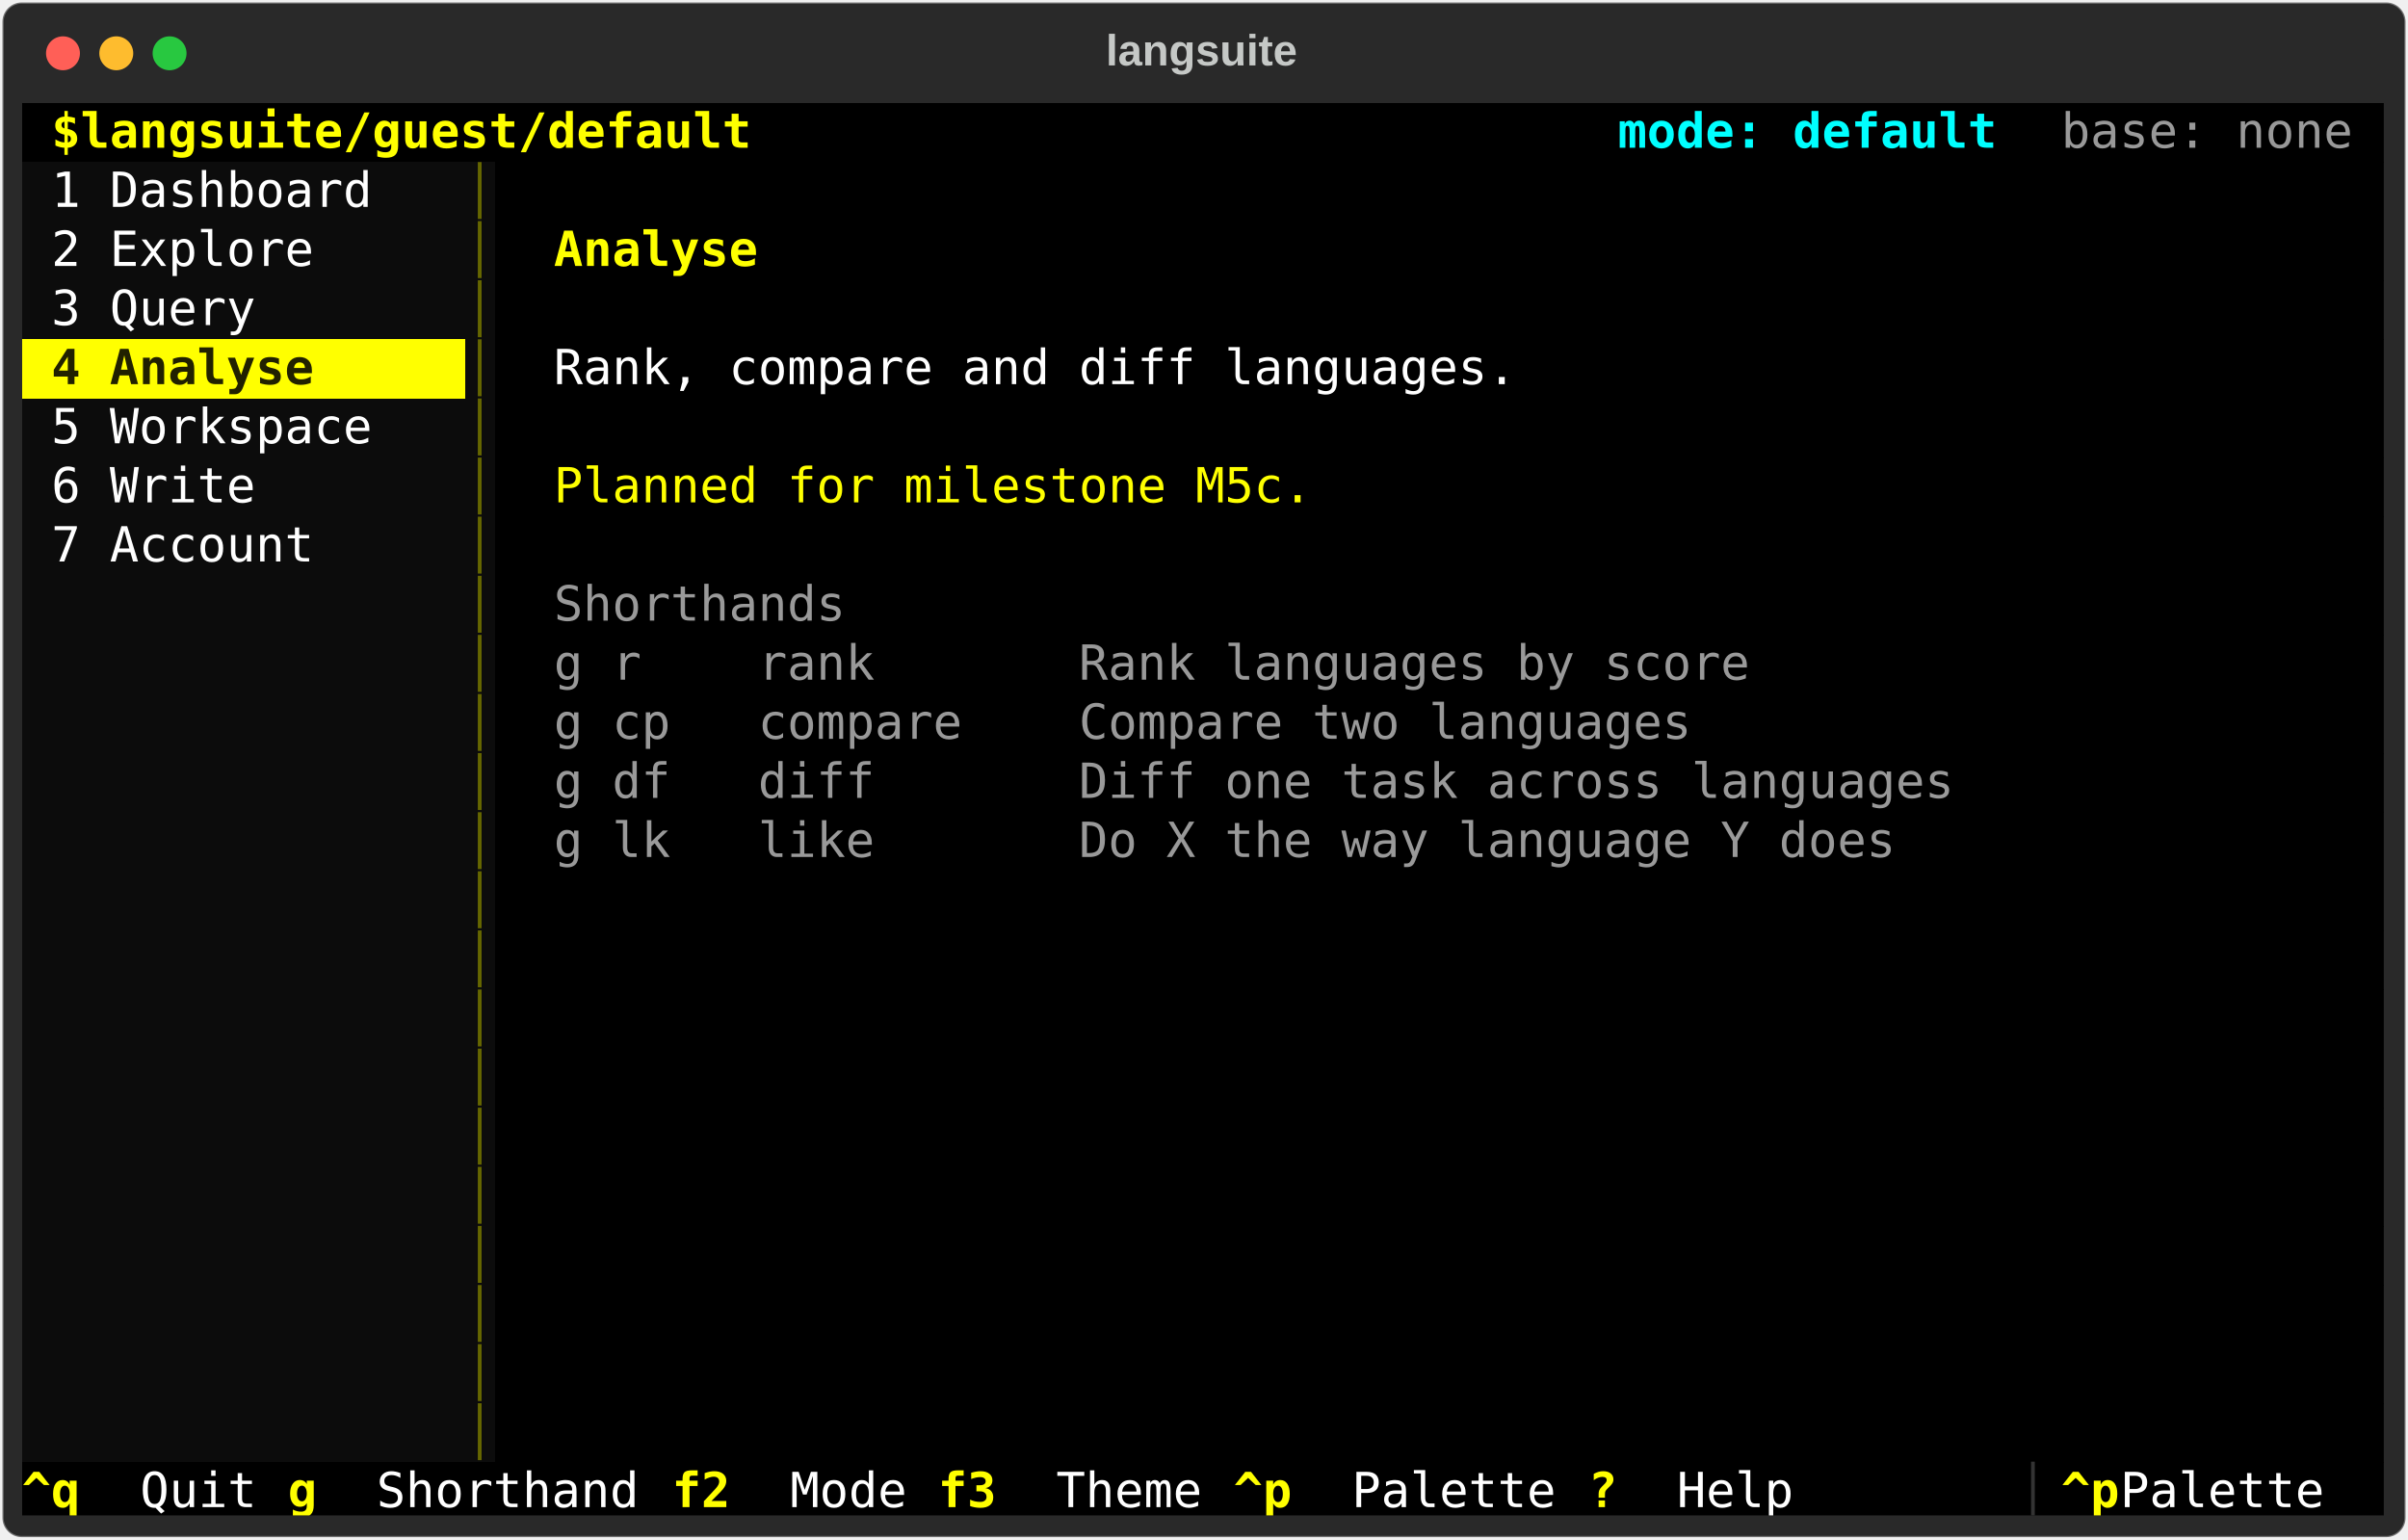
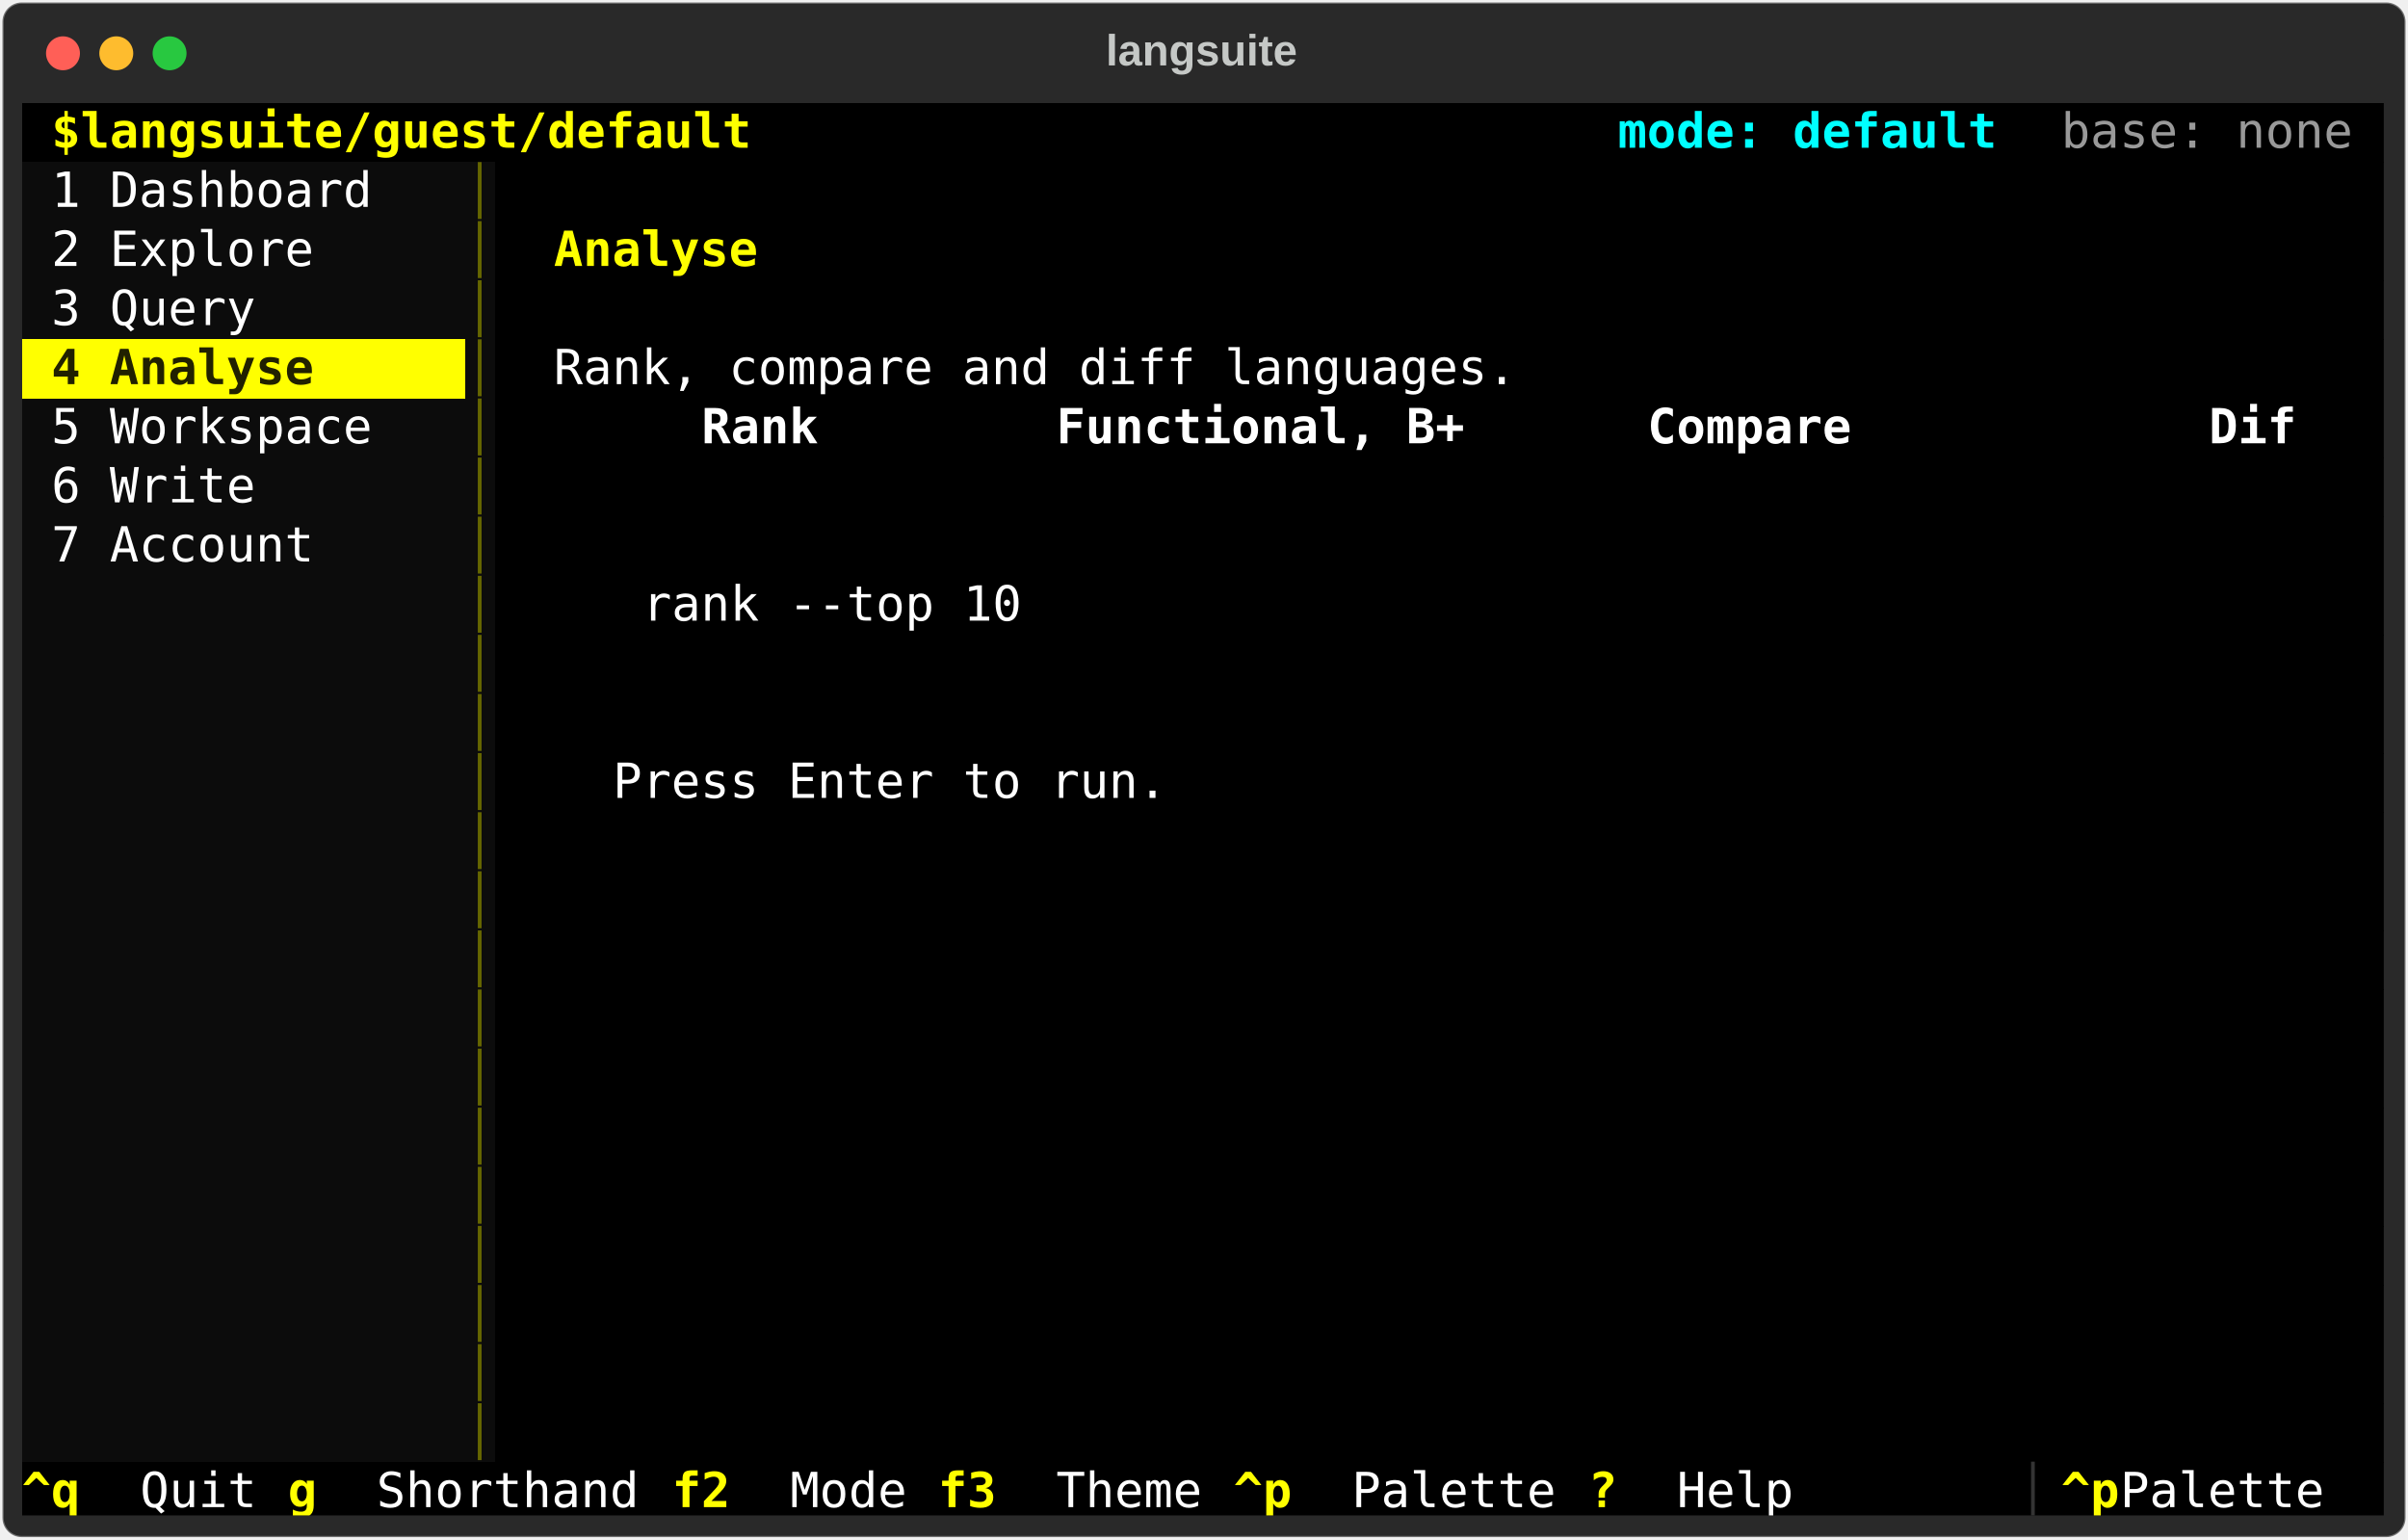
<svg xmlns="http://www.w3.org/2000/svg" class="rich-terminal" viewBox="0 0 994 635.6">
  <style>

    @font-face {
        font-family: "Fira Code";
        src: local("FiraCode-Regular"),
                url("https://cdnjs.cloudflare.com/ajax/libs/firacode/6.2.0/woff2/FiraCode-Regular.woff2") format("woff2"),
                url("https://cdnjs.cloudflare.com/ajax/libs/firacode/6.2.0/woff/FiraCode-Regular.woff") format("woff");
        font-style: normal;
        font-weight: 400;
    }
    @font-face {
        font-family: "Fira Code";
        src: local("FiraCode-Bold"),
                url("https://cdnjs.cloudflare.com/ajax/libs/firacode/6.2.0/woff2/FiraCode-Bold.woff2") format("woff2"),
                url("https://cdnjs.cloudflare.com/ajax/libs/firacode/6.2.0/woff/FiraCode-Bold.woff") format("woff");
        font-style: bold;
        font-weight: 700;
    }

    .terminal-matrix {
        font-family: Fira Code, monospace;
        font-size: 20px;
        line-height: 24.4px;
        font-variant-east-asian: full-width;
    }

    .terminal-title {
        font-size: 18px;
        font-weight: bold;
        font-family: arial;
    }

    .terminal-r1 { fill: #c5c8c6 }
.terminal-r2 { fill: #feff00;font-weight: bold }
.terminal-r3 { fill: #00ffff;font-weight: bold }
.terminal-r4 { fill: #999999 }
.terminal-r5 { fill: #ffffff }
.terminal-r6 { fill: #656600 }
.terminal-r7 { fill: #212100;font-weight: bold }
- .terminal-r8 { fill: #feff00 }
- .terminal-r9 { fill: #ffff00;font-weight: bold }
- .terminal-r10 { fill: #333333 }
+ .terminal-r8 { fill: #ffffff;font-weight: bold }
+ .terminal-r9 { fill: #000000 }
+ .terminal-r10 { fill: #ffff00;font-weight: bold }
+ .terminal-r11 { fill: #333333 }
    </style>
  <defs>
    <clipPath id="terminal-clip-terminal">
      <rect x="0" y="0" width="975.0" height="584.6" />
    </clipPath>
    <clipPath id="terminal-line-0">
      <rect x="0" y="1.5" width="976" height="24.65" />
    </clipPath>
    <clipPath id="terminal-line-1">
      <rect x="0" y="25.9" width="976" height="24.65" />
    </clipPath>
    <clipPath id="terminal-line-2">
      <rect x="0" y="50.3" width="976" height="24.65" />
    </clipPath>
    <clipPath id="terminal-line-3">
      <rect x="0" y="74.7" width="976" height="24.65" />
    </clipPath>
    <clipPath id="terminal-line-4">
      <rect x="0" y="99.1" width="976" height="24.65" />
    </clipPath>
    <clipPath id="terminal-line-5">
      <rect x="0" y="123.5" width="976" height="24.65" />
    </clipPath>
    <clipPath id="terminal-line-6">
      <rect x="0" y="147.9" width="976" height="24.65" />
    </clipPath>
    <clipPath id="terminal-line-7">
      <rect x="0" y="172.3" width="976" height="24.65" />
    </clipPath>
    <clipPath id="terminal-line-8">
      <rect x="0" y="196.7" width="976" height="24.65" />
    </clipPath>
    <clipPath id="terminal-line-9">
      <rect x="0" y="221.1" width="976" height="24.65" />
    </clipPath>
    <clipPath id="terminal-line-10">
      <rect x="0" y="245.5" width="976" height="24.65" />
    </clipPath>
    <clipPath id="terminal-line-11">
      <rect x="0" y="269.9" width="976" height="24.65" />
    </clipPath>
    <clipPath id="terminal-line-12">
      <rect x="0" y="294.3" width="976" height="24.65" />
    </clipPath>
    <clipPath id="terminal-line-13">
      <rect x="0" y="318.7" width="976" height="24.65" />
    </clipPath>
    <clipPath id="terminal-line-14">
      <rect x="0" y="343.1" width="976" height="24.65" />
    </clipPath>
    <clipPath id="terminal-line-15">
      <rect x="0" y="367.5" width="976" height="24.65" />
    </clipPath>
    <clipPath id="terminal-line-16">
      <rect x="0" y="391.9" width="976" height="24.65" />
    </clipPath>
    <clipPath id="terminal-line-17">
      <rect x="0" y="416.3" width="976" height="24.65" />
    </clipPath>
    <clipPath id="terminal-line-18">
      <rect x="0" y="440.7" width="976" height="24.65" />
    </clipPath>
    <clipPath id="terminal-line-19">
      <rect x="0" y="465.1" width="976" height="24.65" />
    </clipPath>
    <clipPath id="terminal-line-20">
      <rect x="0" y="489.5" width="976" height="24.65" />
    </clipPath>
    <clipPath id="terminal-line-21">
      <rect x="0" y="513.9" width="976" height="24.65" />
    </clipPath>
    <clipPath id="terminal-line-22">
      <rect x="0" y="538.3" width="976" height="24.65" />
    </clipPath>
  </defs>
  <rect fill="#292929" stroke="rgba(255,255,255,0.35)" stroke-width="1" x="1" y="1" width="992" height="633.6" rx="8" />
  <text class="terminal-title" fill="#c5c8c6" text-anchor="middle" x="496" y="27">langsuite</text>
  <g transform="translate(26,22)">
    <circle cx="0" cy="0" r="7" fill="#ff5f57" />
    <circle cx="22" cy="0" r="7" fill="#febc2e" />
    <circle cx="44" cy="0" r="7" fill="#28c840" />
  </g>
  <g transform="translate(9, 41)" clip-path="url(#terminal-clip-terminal)">
    <rect fill="#000000" x="0" y="1.5" width="12.2" height="24.65" shape-rendering="crispEdges" />
    <rect fill="#000000" x="12.2" y="1.5" width="292.8" height="24.65" shape-rendering="crispEdges" />
    <rect fill="#000000" x="305" y="1.5" width="353.8" height="24.65" shape-rendering="crispEdges" />
    <rect fill="#000000" x="658.8" y="1.5" width="158.6" height="24.65" shape-rendering="crispEdges" />
    <rect fill="#000000" x="817.4" y="1.5" width="24.4" height="24.65" shape-rendering="crispEdges" />
    <rect fill="#000000" x="841.8" y="1.5" width="122" height="24.65" shape-rendering="crispEdges" />
    <rect fill="#000000" x="963.8" y="1.5" width="12.2" height="24.65" shape-rendering="crispEdges" />
    <rect fill="#0c0c0c" x="0" y="25.9" width="12.2" height="24.65" shape-rendering="crispEdges" />
    <rect fill="#0c0c0c" x="12.2" y="25.9" width="134.2" height="24.65" shape-rendering="crispEdges" />
    <rect fill="#0c0c0c" x="146.4" y="25.9" width="36.6" height="24.65" shape-rendering="crispEdges" />
    <rect fill="#0c0c0c" x="183" y="25.9" width="12.2" height="24.65" shape-rendering="crispEdges" />
    <rect fill="#000000" x="195.2" y="25.9" width="780.8" height="24.65" shape-rendering="crispEdges" />
    <rect fill="#0c0c0c" x="0" y="50.3" width="12.2" height="24.65" shape-rendering="crispEdges" />
    <rect fill="#0c0c0c" x="12.2" y="50.3" width="109.8" height="24.65" shape-rendering="crispEdges" />
    <rect fill="#0c0c0c" x="122" y="50.3" width="61" height="24.65" shape-rendering="crispEdges" />
    <rect fill="#0c0c0c" x="183" y="50.3" width="12.2" height="24.65" shape-rendering="crispEdges" />
    <rect fill="#000000" x="195.2" y="50.3" width="24.4" height="24.65" shape-rendering="crispEdges" />
    <rect fill="#000000" x="219.6" y="50.3" width="85.4" height="24.65" shape-rendering="crispEdges" />
    <rect fill="#000000" x="305" y="50.3" width="671" height="24.65" shape-rendering="crispEdges" />
    <rect fill="#0c0c0c" x="0" y="74.7" width="12.2" height="24.65" shape-rendering="crispEdges" />
    <rect fill="#0c0c0c" x="12.2" y="74.7" width="85.4" height="24.65" shape-rendering="crispEdges" />
    <rect fill="#0c0c0c" x="97.6" y="74.7" width="85.4" height="24.65" shape-rendering="crispEdges" />
    <rect fill="#0c0c0c" x="183" y="74.7" width="12.2" height="24.65" shape-rendering="crispEdges" />
    <rect fill="#000000" x="195.2" y="74.7" width="780.8" height="24.65" shape-rendering="crispEdges" />
    <rect fill="#ffff00" x="0" y="99.1" width="12.2" height="24.65" shape-rendering="crispEdges" />
    <rect fill="#ffff00" x="12.2" y="99.1" width="109.8" height="24.65" shape-rendering="crispEdges" />
    <rect fill="#ffff00" x="122" y="99.1" width="61" height="24.65" shape-rendering="crispEdges" />
    <rect fill="#0c0c0c" x="183" y="99.1" width="12.2" height="24.65" shape-rendering="crispEdges" />
    <rect fill="#000000" x="195.2" y="99.1" width="24.4" height="24.65" shape-rendering="crispEdges" />
    <rect fill="#000000" x="219.6" y="99.1" width="402.6" height="24.65" shape-rendering="crispEdges" />
    <rect fill="#000000" x="622.2" y="99.1" width="353.8" height="24.65" shape-rendering="crispEdges" />
    <rect fill="#0c0c0c" x="0" y="123.5" width="12.2" height="24.65" shape-rendering="crispEdges" />
    <rect fill="#0c0c0c" x="12.2" y="123.5" width="134.2" height="24.65" shape-rendering="crispEdges" />
    <rect fill="#0c0c0c" x="146.4" y="123.5" width="36.6" height="24.65" shape-rendering="crispEdges" />
    <rect fill="#0c0c0c" x="183" y="123.5" width="12.2" height="24.65" shape-rendering="crispEdges" />
-     <rect fill="#000000" x="195.2" y="123.5" width="780.8" height="24.65" shape-rendering="crispEdges" />
+     <rect fill="#000000" x="195.2" y="123.5" width="85.4" height="24.65" shape-rendering="crispEdges" />
+     <rect fill="#000000" x="280.6" y="123.5" width="73.2" height="24.65" shape-rendering="crispEdges" />
+     <rect fill="#000000" x="353.8" y="123.5" width="73.2" height="24.65" shape-rendering="crispEdges" />
+     <rect fill="#000000" x="427" y="123.5" width="195.2" height="24.65" shape-rendering="crispEdges" />
+     <rect fill="#000000" x="622.2" y="123.5" width="48.8" height="24.65" shape-rendering="crispEdges" />
+     <rect fill="#000000" x="671" y="123.5" width="109.8" height="24.65" shape-rendering="crispEdges" />
+     <rect fill="#000000" x="780.8" y="123.5" width="122" height="24.65" shape-rendering="crispEdges" />
+     <rect fill="#000000" x="902.8" y="123.5" width="48.8" height="24.65" shape-rendering="crispEdges" />
+     <rect fill="#000000" x="951.6" y="123.5" width="24.4" height="24.65" shape-rendering="crispEdges" />
    <rect fill="#0c0c0c" x="0" y="147.9" width="12.2" height="24.65" shape-rendering="crispEdges" />
    <rect fill="#0c0c0c" x="12.2" y="147.9" width="85.4" height="24.65" shape-rendering="crispEdges" />
    <rect fill="#0c0c0c" x="97.6" y="147.9" width="85.4" height="24.65" shape-rendering="crispEdges" />
    <rect fill="#0c0c0c" x="183" y="147.9" width="12.2" height="24.65" shape-rendering="crispEdges" />
-     <rect fill="#000000" x="195.2" y="147.9" width="24.4" height="24.65" shape-rendering="crispEdges" />
-     <rect fill="#000000" x="219.6" y="147.9" width="317.2" height="24.65" shape-rendering="crispEdges" />
-     <rect fill="#000000" x="536.8" y="147.9" width="439.2" height="24.65" shape-rendering="crispEdges" />
+     <rect fill="#000000" x="195.2" y="147.9" width="780.8" height="24.65" shape-rendering="crispEdges" />
    <rect fill="#0c0c0c" x="0" y="172.3" width="12.2" height="24.65" shape-rendering="crispEdges" />
    <rect fill="#0c0c0c" x="12.2" y="172.3" width="109.8" height="24.65" shape-rendering="crispEdges" />
    <rect fill="#0c0c0c" x="122" y="172.3" width="61" height="24.65" shape-rendering="crispEdges" />
    <rect fill="#0c0c0c" x="183" y="172.3" width="12.2" height="24.65" shape-rendering="crispEdges" />
-     <rect fill="#000000" x="195.2" y="172.3" width="780.8" height="24.65" shape-rendering="crispEdges" />
+     <rect fill="#000000" x="195.2" y="172.3" width="24.4" height="24.65" shape-rendering="crispEdges" />
+     <rect fill="#000000" x="219.6" y="172.3" width="12.2" height="24.65" shape-rendering="crispEdges" />
+     <rect fill="#000000" x="231.8" y="172.3" width="719.8" height="24.65" shape-rendering="crispEdges" />
+     <rect fill="#000000" x="951.6" y="172.3" width="24.4" height="24.65" shape-rendering="crispEdges" />
    <rect fill="#0c0c0c" x="0" y="196.7" width="183" height="24.65" shape-rendering="crispEdges" />
    <rect fill="#0c0c0c" x="183" y="196.7" width="12.2" height="24.65" shape-rendering="crispEdges" />
    <rect fill="#000000" x="195.2" y="196.7" width="24.4" height="24.65" shape-rendering="crispEdges" />
-     <rect fill="#000000" x="219.6" y="196.7" width="122" height="24.65" shape-rendering="crispEdges" />
-     <rect fill="#000000" x="341.6" y="196.7" width="634.4" height="24.65" shape-rendering="crispEdges" />
+     <rect fill="#000000" x="219.6" y="196.7" width="12.2" height="24.65" shape-rendering="crispEdges" />
+     <rect fill="#000000" x="231.8" y="196.7" width="24.4" height="24.65" shape-rendering="crispEdges" />
+     <rect fill="#000000" x="256.2" y="196.7" width="658.8" height="24.65" shape-rendering="crispEdges" />
+     <rect fill="#000000" x="915" y="196.7" width="24.4" height="24.65" shape-rendering="crispEdges" />
+     <rect fill="#000000" x="939.4" y="196.7" width="12.2" height="24.65" shape-rendering="crispEdges" />
+     <rect fill="#000000" x="951.6" y="196.7" width="24.4" height="24.65" shape-rendering="crispEdges" />
    <rect fill="#0c0c0c" x="0" y="221.1" width="183" height="24.65" shape-rendering="crispEdges" />
    <rect fill="#0c0c0c" x="183" y="221.1" width="12.2" height="24.65" shape-rendering="crispEdges" />
    <rect fill="#000000" x="195.2" y="221.1" width="24.4" height="24.65" shape-rendering="crispEdges" />
-     <rect fill="#000000" x="219.6" y="221.1" width="524.6" height="24.65" shape-rendering="crispEdges" />
-     <rect fill="#000000" x="744.2" y="221.1" width="231.8" height="24.65" shape-rendering="crispEdges" />
+     <rect fill="#000000" x="219.6" y="221.1" width="12.2" height="24.65" shape-rendering="crispEdges" />
+     <rect fill="#000000" x="231.8" y="221.1" width="719.8" height="24.65" shape-rendering="crispEdges" />
+     <rect fill="#000000" x="951.6" y="221.1" width="24.4" height="24.65" shape-rendering="crispEdges" />
    <rect fill="#0c0c0c" x="0" y="245.5" width="183" height="24.65" shape-rendering="crispEdges" />
    <rect fill="#0c0c0c" x="183" y="245.5" width="12.2" height="24.65" shape-rendering="crispEdges" />
    <rect fill="#000000" x="195.2" y="245.5" width="24.4" height="24.65" shape-rendering="crispEdges" />
-     <rect fill="#000000" x="219.6" y="245.5" width="500.2" height="24.65" shape-rendering="crispEdges" />
-     <rect fill="#000000" x="719.8" y="245.5" width="256.2" height="24.65" shape-rendering="crispEdges" />
+     <rect fill="#000000" x="219.6" y="245.5" width="732" height="24.65" shape-rendering="crispEdges" />
+     <rect fill="#000000" x="951.6" y="245.5" width="24.4" height="24.65" shape-rendering="crispEdges" />
    <rect fill="#0c0c0c" x="0" y="269.9" width="183" height="24.65" shape-rendering="crispEdges" />
    <rect fill="#0c0c0c" x="183" y="269.9" width="12.2" height="24.65" shape-rendering="crispEdges" />
    <rect fill="#000000" x="195.2" y="269.9" width="24.4" height="24.65" shape-rendering="crispEdges" />
-     <rect fill="#000000" x="219.6" y="269.9" width="610" height="24.65" shape-rendering="crispEdges" />
-     <rect fill="#000000" x="829.6" y="269.9" width="146.4" height="24.65" shape-rendering="crispEdges" />
+     <rect fill="#000000" x="219.6" y="269.9" width="12.2" height="24.65" shape-rendering="crispEdges" />
+     <rect fill="#000000" x="231.8" y="269.9" width="12.2" height="24.65" shape-rendering="crispEdges" />
+     <rect fill="#000000" x="244" y="269.9" width="231.8" height="24.65" shape-rendering="crispEdges" />
+     <rect fill="#000000" x="475.8" y="269.9" width="463.6" height="24.65" shape-rendering="crispEdges" />
+     <rect fill="#000000" x="939.4" y="269.9" width="12.2" height="24.65" shape-rendering="crispEdges" />
+     <rect fill="#000000" x="951.6" y="269.9" width="24.4" height="24.65" shape-rendering="crispEdges" />
    <rect fill="#0c0c0c" x="0" y="294.3" width="183" height="24.65" shape-rendering="crispEdges" />
    <rect fill="#0c0c0c" x="183" y="294.3" width="12.2" height="24.65" shape-rendering="crispEdges" />
    <rect fill="#000000" x="195.2" y="294.3" width="24.4" height="24.65" shape-rendering="crispEdges" />
-     <rect fill="#000000" x="219.6" y="294.3" width="585.6" height="24.65" shape-rendering="crispEdges" />
-     <rect fill="#000000" x="805.2" y="294.3" width="170.8" height="24.65" shape-rendering="crispEdges" />
+     <rect fill="#000000" x="219.6" y="294.3" width="12.2" height="24.65" shape-rendering="crispEdges" />
+     <rect fill="#000000" x="231.8" y="294.3" width="707.6" height="24.65" shape-rendering="crispEdges" />
+     <rect fill="#000000" x="939.4" y="294.3" width="12.2" height="24.65" shape-rendering="crispEdges" />
+     <rect fill="#000000" x="951.6" y="294.3" width="24.4" height="24.65" shape-rendering="crispEdges" />
    <rect fill="#0c0c0c" x="0" y="318.7" width="183" height="24.65" shape-rendering="crispEdges" />
    <rect fill="#0c0c0c" x="183" y="318.7" width="12.2" height="24.65" shape-rendering="crispEdges" />
-     <rect fill="#000000" x="195.2" y="318.7" width="780.8" height="24.65" shape-rendering="crispEdges" />
+     <rect fill="#000000" x="195.2" y="318.7" width="24.4" height="24.65" shape-rendering="crispEdges" />
+     <rect fill="#000000" x="219.6" y="318.7" width="12.2" height="24.65" shape-rendering="crispEdges" />
+     <rect fill="#000000" x="231.8" y="318.7" width="707.6" height="24.65" shape-rendering="crispEdges" />
+     <rect fill="#000000" x="939.4" y="318.7" width="12.2" height="24.65" shape-rendering="crispEdges" />
+     <rect fill="#000000" x="951.6" y="318.7" width="24.4" height="24.65" shape-rendering="crispEdges" />
    <rect fill="#0c0c0c" x="0" y="343.1" width="183" height="24.65" shape-rendering="crispEdges" />
    <rect fill="#0c0c0c" x="183" y="343.1" width="12.2" height="24.65" shape-rendering="crispEdges" />
-     <rect fill="#000000" x="195.2" y="343.1" width="780.8" height="24.65" shape-rendering="crispEdges" />
+     <rect fill="#000000" x="195.2" y="343.1" width="24.4" height="24.65" shape-rendering="crispEdges" />
+     <rect fill="#000000" x="219.6" y="343.1" width="12.2" height="24.65" shape-rendering="crispEdges" />
+     <rect fill="#000000" x="231.8" y="343.1" width="707.6" height="24.65" shape-rendering="crispEdges" />
+     <rect fill="#000000" x="939.4" y="343.1" width="12.2" height="24.65" shape-rendering="crispEdges" />
+     <rect fill="#000000" x="951.6" y="343.1" width="24.4" height="24.65" shape-rendering="crispEdges" />
    <rect fill="#0c0c0c" x="0" y="367.5" width="183" height="24.65" shape-rendering="crispEdges" />
    <rect fill="#0c0c0c" x="183" y="367.5" width="12.2" height="24.65" shape-rendering="crispEdges" />
-     <rect fill="#000000" x="195.2" y="367.5" width="780.8" height="24.65" shape-rendering="crispEdges" />
+     <rect fill="#000000" x="195.2" y="367.5" width="24.4" height="24.65" shape-rendering="crispEdges" />
+     <rect fill="#000000" x="219.6" y="367.5" width="12.2" height="24.65" shape-rendering="crispEdges" />
+     <rect fill="#000000" x="231.8" y="367.5" width="707.6" height="24.65" shape-rendering="crispEdges" />
+     <rect fill="#000000" x="939.4" y="367.5" width="12.2" height="24.65" shape-rendering="crispEdges" />
+     <rect fill="#000000" x="951.6" y="367.5" width="24.4" height="24.65" shape-rendering="crispEdges" />
    <rect fill="#0c0c0c" x="0" y="391.9" width="183" height="24.65" shape-rendering="crispEdges" />
    <rect fill="#0c0c0c" x="183" y="391.9" width="12.2" height="24.65" shape-rendering="crispEdges" />
-     <rect fill="#000000" x="195.2" y="391.9" width="780.8" height="24.65" shape-rendering="crispEdges" />
+     <rect fill="#000000" x="195.2" y="391.9" width="24.4" height="24.65" shape-rendering="crispEdges" />
+     <rect fill="#000000" x="219.6" y="391.9" width="12.2" height="24.65" shape-rendering="crispEdges" />
+     <rect fill="#000000" x="231.8" y="391.9" width="707.6" height="24.65" shape-rendering="crispEdges" />
+     <rect fill="#000000" x="939.4" y="391.9" width="12.2" height="24.65" shape-rendering="crispEdges" />
+     <rect fill="#000000" x="951.6" y="391.9" width="24.4" height="24.65" shape-rendering="crispEdges" />
    <rect fill="#0c0c0c" x="0" y="416.3" width="183" height="24.65" shape-rendering="crispEdges" />
    <rect fill="#0c0c0c" x="183" y="416.3" width="12.2" height="24.65" shape-rendering="crispEdges" />
-     <rect fill="#000000" x="195.2" y="416.3" width="780.8" height="24.65" shape-rendering="crispEdges" />
+     <rect fill="#000000" x="195.2" y="416.3" width="24.4" height="24.65" shape-rendering="crispEdges" />
+     <rect fill="#000000" x="219.6" y="416.3" width="12.2" height="24.65" shape-rendering="crispEdges" />
+     <rect fill="#000000" x="231.8" y="416.3" width="707.6" height="24.65" shape-rendering="crispEdges" />
+     <rect fill="#000000" x="939.4" y="416.3" width="12.2" height="24.65" shape-rendering="crispEdges" />
+     <rect fill="#000000" x="951.6" y="416.3" width="24.4" height="24.65" shape-rendering="crispEdges" />
    <rect fill="#0c0c0c" x="0" y="440.7" width="183" height="24.65" shape-rendering="crispEdges" />
    <rect fill="#0c0c0c" x="183" y="440.7" width="12.2" height="24.65" shape-rendering="crispEdges" />
-     <rect fill="#000000" x="195.2" y="440.7" width="780.8" height="24.65" shape-rendering="crispEdges" />
+     <rect fill="#000000" x="195.2" y="440.7" width="24.4" height="24.65" shape-rendering="crispEdges" />
+     <rect fill="#000000" x="219.6" y="440.7" width="12.2" height="24.65" shape-rendering="crispEdges" />
+     <rect fill="#000000" x="231.8" y="440.7" width="707.6" height="24.65" shape-rendering="crispEdges" />
+     <rect fill="#000000" x="939.4" y="440.7" width="12.2" height="24.65" shape-rendering="crispEdges" />
+     <rect fill="#000000" x="951.6" y="440.7" width="24.4" height="24.65" shape-rendering="crispEdges" />
    <rect fill="#0c0c0c" x="0" y="465.1" width="183" height="24.65" shape-rendering="crispEdges" />
    <rect fill="#0c0c0c" x="183" y="465.1" width="12.2" height="24.65" shape-rendering="crispEdges" />
-     <rect fill="#000000" x="195.2" y="465.1" width="780.8" height="24.65" shape-rendering="crispEdges" />
+     <rect fill="#000000" x="195.2" y="465.1" width="24.4" height="24.65" shape-rendering="crispEdges" />
+     <rect fill="#000000" x="219.6" y="465.1" width="12.2" height="24.65" shape-rendering="crispEdges" />
+     <rect fill="#000000" x="231.8" y="465.1" width="707.6" height="24.65" shape-rendering="crispEdges" />
+     <rect fill="#000000" x="939.4" y="465.1" width="12.2" height="24.65" shape-rendering="crispEdges" />
+     <rect fill="#000000" x="951.6" y="465.1" width="24.4" height="24.65" shape-rendering="crispEdges" />
    <rect fill="#0c0c0c" x="0" y="489.5" width="183" height="24.65" shape-rendering="crispEdges" />
    <rect fill="#0c0c0c" x="183" y="489.5" width="12.2" height="24.65" shape-rendering="crispEdges" />
-     <rect fill="#000000" x="195.2" y="489.5" width="780.8" height="24.65" shape-rendering="crispEdges" />
+     <rect fill="#000000" x="195.2" y="489.5" width="24.4" height="24.65" shape-rendering="crispEdges" />
+     <rect fill="#000000" x="219.6" y="489.5" width="12.2" height="24.65" shape-rendering="crispEdges" />
+     <rect fill="#000000" x="231.8" y="489.5" width="707.6" height="24.65" shape-rendering="crispEdges" />
+     <rect fill="#000000" x="939.4" y="489.5" width="12.2" height="24.65" shape-rendering="crispEdges" />
+     <rect fill="#000000" x="951.6" y="489.5" width="24.4" height="24.65" shape-rendering="crispEdges" />
    <rect fill="#0c0c0c" x="0" y="513.9" width="183" height="24.65" shape-rendering="crispEdges" />
    <rect fill="#0c0c0c" x="183" y="513.9" width="12.2" height="24.65" shape-rendering="crispEdges" />
-     <rect fill="#000000" x="195.2" y="513.9" width="780.8" height="24.65" shape-rendering="crispEdges" />
+     <rect fill="#000000" x="195.2" y="513.9" width="24.4" height="24.65" shape-rendering="crispEdges" />
+     <rect fill="#000000" x="219.6" y="513.9" width="732" height="24.65" shape-rendering="crispEdges" />
+     <rect fill="#000000" x="951.6" y="513.9" width="24.4" height="24.65" shape-rendering="crispEdges" />
    <rect fill="#0c0c0c" x="0" y="538.3" width="183" height="24.65" shape-rendering="crispEdges" />
    <rect fill="#0c0c0c" x="183" y="538.3" width="12.2" height="24.65" shape-rendering="crispEdges" />
    <rect fill="#000000" x="195.2" y="538.3" width="780.8" height="24.65" shape-rendering="crispEdges" />
    <rect fill="#000000" x="0" y="562.7" width="48.8" height="24.65" shape-rendering="crispEdges" />
    <rect fill="#000000" x="48.8" y="562.7" width="61" height="24.65" shape-rendering="crispEdges" />
    <rect fill="#000000" x="109.8" y="562.7" width="36.6" height="24.65" shape-rendering="crispEdges" />
    <rect fill="#000000" x="146.4" y="562.7" width="122" height="24.65" shape-rendering="crispEdges" />
    <rect fill="#000000" x="268.4" y="562.7" width="48.8" height="24.65" shape-rendering="crispEdges" />
    <rect fill="#000000" x="317.2" y="562.7" width="61" height="24.65" shape-rendering="crispEdges" />
    <rect fill="#000000" x="378.2" y="562.7" width="48.8" height="24.65" shape-rendering="crispEdges" />
    <rect fill="#000000" x="427" y="562.7" width="73.2" height="24.65" shape-rendering="crispEdges" />
    <rect fill="#000000" x="500.2" y="562.7" width="48.8" height="24.65" shape-rendering="crispEdges" />
    <rect fill="#000000" x="549" y="562.7" width="97.6" height="24.65" shape-rendering="crispEdges" />
    <rect fill="#000000" x="646.6" y="562.7" width="36.6" height="24.65" shape-rendering="crispEdges" />
    <rect fill="#000000" x="683.2" y="562.7" width="61" height="24.65" shape-rendering="crispEdges" />
    <rect fill="#000000" x="744.2" y="562.7" width="85.4" height="24.65" shape-rendering="crispEdges" />
    <rect fill="#000000" x="829.6" y="562.7" width="12.2" height="24.65" shape-rendering="crispEdges" />
    <rect fill="#000000" x="841.8" y="562.7" width="24.4" height="24.65" shape-rendering="crispEdges" />
    <rect fill="#000000" x="866.2" y="562.7" width="97.6" height="24.65" shape-rendering="crispEdges" />
    <rect fill="#000000" x="963.8" y="562.7" width="12.2" height="24.65" shape-rendering="crispEdges" />
    <g class="terminal-matrix">
      <text class="terminal-r2" x="12.2" y="20" textLength="292.8" clip-path="url(#terminal-line-0)">$langsuite/guest/default</text>
      <text class="terminal-r3" x="658.8" y="20" textLength="158.6" clip-path="url(#terminal-line-0)">mode: default</text>
      <text class="terminal-r4" x="841.8" y="20" textLength="122" clip-path="url(#terminal-line-0)">base: none</text>
      <text class="terminal-r1" x="976" y="20" textLength="12.2" clip-path="url(#terminal-line-0)">
</text>
      <text class="terminal-r5" x="12.2" y="44.4" textLength="134.2" clip-path="url(#terminal-line-1)">1 Dashboard</text>
      <text class="terminal-r6" x="183" y="44.4" textLength="12.2" clip-path="url(#terminal-line-1)">│</text>
      <text class="terminal-r1" x="976" y="44.4" textLength="12.2" clip-path="url(#terminal-line-1)">
</text>
      <text class="terminal-r5" x="12.2" y="68.8" textLength="109.8" clip-path="url(#terminal-line-2)">2 Explore</text>
      <text class="terminal-r6" x="183" y="68.8" textLength="12.2" clip-path="url(#terminal-line-2)">│</text>
      <text class="terminal-r2" x="219.6" y="68.8" textLength="85.4" clip-path="url(#terminal-line-2)">Analyse</text>
      <text class="terminal-r1" x="976" y="68.8" textLength="12.2" clip-path="url(#terminal-line-2)">
</text>
      <text class="terminal-r5" x="12.2" y="93.2" textLength="85.4" clip-path="url(#terminal-line-3)">3 Query</text>
      <text class="terminal-r6" x="183" y="93.2" textLength="12.2" clip-path="url(#terminal-line-3)">│</text>
      <text class="terminal-r1" x="976" y="93.2" textLength="12.2" clip-path="url(#terminal-line-3)">
</text>
      <text class="terminal-r7" x="12.2" y="117.6" textLength="109.8" clip-path="url(#terminal-line-4)">4 Analyse</text>
      <text class="terminal-r6" x="183" y="117.6" textLength="12.2" clip-path="url(#terminal-line-4)">│</text>
      <text class="terminal-r5" x="219.6" y="117.6" textLength="402.6" clip-path="url(#terminal-line-4)">Rank, compare and diff languages.</text>
      <text class="terminal-r1" x="976" y="117.6" textLength="12.2" clip-path="url(#terminal-line-4)">
</text>
      <text class="terminal-r5" x="12.2" y="142" textLength="134.2" clip-path="url(#terminal-line-5)">5 Workspace</text>
      <text class="terminal-r6" x="183" y="142" textLength="12.2" clip-path="url(#terminal-line-5)">│</text>
+       <text class="terminal-r8" x="280.6" y="142" textLength="73.2" clip-path="url(#terminal-line-5)"> Rank </text>
+       <text class="terminal-r8" x="427" y="142" textLength="195.2" clip-path="url(#terminal-line-5)"> Functional, B+ </text>
+       <text class="terminal-r8" x="671" y="142" textLength="109.8" clip-path="url(#terminal-line-5)"> Compare </text>
+       <text class="terminal-r8" x="902.8" y="142" textLength="48.8" clip-path="url(#terminal-line-5)"> Dif</text>
      <text class="terminal-r1" x="976" y="142" textLength="12.2" clip-path="url(#terminal-line-5)">
</text>
      <text class="terminal-r5" x="12.2" y="166.4" textLength="85.4" clip-path="url(#terminal-line-6)">6 Write</text>
      <text class="terminal-r6" x="183" y="166.4" textLength="12.2" clip-path="url(#terminal-line-6)">│</text>
-       <text class="terminal-r8" x="219.6" y="166.4" textLength="317.2" clip-path="url(#terminal-line-6)">Planned for milestone M5c.</text>
      <text class="terminal-r1" x="976" y="166.4" textLength="12.2" clip-path="url(#terminal-line-6)">
</text>
      <text class="terminal-r5" x="12.2" y="190.8" textLength="109.8" clip-path="url(#terminal-line-7)">7 Account</text>
      <text class="terminal-r6" x="183" y="190.8" textLength="12.2" clip-path="url(#terminal-line-7)">│</text>
+       <text class="terminal-r9" x="219.6" y="190.8" textLength="12.2" clip-path="url(#terminal-line-7)">▊</text>
+       <text class="terminal-r9" x="231.8" y="190.8" textLength="719.8" clip-path="url(#terminal-line-7)">▔▔▔▔▔▔▔▔▔▔▔▔▔▔▔▔▔▔▔▔▔▔▔▔▔▔▔▔▔▔▔▔▔▔▔▔▔▔▔▔▔▔▔▔▔▔▔▔▔▔▔▔▔▔▔▔▔▔▎</text>
      <text class="terminal-r1" x="976" y="190.8" textLength="12.2" clip-path="url(#terminal-line-7)">
</text>
      <text class="terminal-r6" x="183" y="215.2" textLength="12.2" clip-path="url(#terminal-line-8)">│</text>
-       <text class="terminal-r4" x="219.6" y="215.2" textLength="122" clip-path="url(#terminal-line-8)">Shorthands</text>
+       <text class="terminal-r9" x="219.6" y="215.2" textLength="12.2" clip-path="url(#terminal-line-8)">▊</text>
+       <text class="terminal-r5" x="256.2" y="215.2" textLength="658.8" clip-path="url(#terminal-line-8)">rank --top 10                                         </text>
+       <text class="terminal-r9" x="939.4" y="215.2" textLength="12.2" clip-path="url(#terminal-line-8)">▎</text>
      <text class="terminal-r1" x="976" y="215.2" textLength="12.2" clip-path="url(#terminal-line-8)">
</text>
      <text class="terminal-r6" x="183" y="239.6" textLength="12.2" clip-path="url(#terminal-line-9)">│</text>
-       <text class="terminal-r4" x="219.6" y="239.6" textLength="524.6" clip-path="url(#terminal-line-9)">  g r    rank       Rank languages by score</text>
+       <text class="terminal-r9" x="219.6" y="239.6" textLength="12.2" clip-path="url(#terminal-line-9)">▊</text>
+       <text class="terminal-r9" x="231.8" y="239.6" textLength="719.8" clip-path="url(#terminal-line-9)">▁▁▁▁▁▁▁▁▁▁▁▁▁▁▁▁▁▁▁▁▁▁▁▁▁▁▁▁▁▁▁▁▁▁▁▁▁▁▁▁▁▁▁▁▁▁▁▁▁▁▁▁▁▁▁▁▁▁▎</text>
      <text class="terminal-r1" x="976" y="239.6" textLength="12.2" clip-path="url(#terminal-line-9)">
</text>
      <text class="terminal-r6" x="183" y="264" textLength="12.2" clip-path="url(#terminal-line-10)">│</text>
-       <text class="terminal-r4" x="219.6" y="264" textLength="500.2" clip-path="url(#terminal-line-10)">  g cp   compare    Compare two languages</text>
+       <text class="terminal-r9" x="219.6" y="264" textLength="732" clip-path="url(#terminal-line-10)">╭──────────────────────────────────────────────────────────╮</text>
      <text class="terminal-r1" x="976" y="264" textLength="12.2" clip-path="url(#terminal-line-10)">
</text>
      <text class="terminal-r6" x="183" y="288.4" textLength="12.2" clip-path="url(#terminal-line-11)">│</text>
-       <text class="terminal-r4" x="219.6" y="288.4" textLength="610" clip-path="url(#terminal-line-11)">  g df   diff       Diff one task across languages</text>
+       <text class="terminal-r9" x="219.6" y="288.4" textLength="12.2" clip-path="url(#terminal-line-11)">│</text>
+       <text class="terminal-r5" x="244" y="288.4" textLength="231.8" clip-path="url(#terminal-line-11)">Press Enter to run.</text>
+       <text class="terminal-r9" x="939.4" y="288.4" textLength="12.2" clip-path="url(#terminal-line-11)">│</text>
      <text class="terminal-r1" x="976" y="288.4" textLength="12.2" clip-path="url(#terminal-line-11)">
</text>
      <text class="terminal-r6" x="183" y="312.8" textLength="12.2" clip-path="url(#terminal-line-12)">│</text>
-       <text class="terminal-r4" x="219.6" y="312.8" textLength="585.6" clip-path="url(#terminal-line-12)">  g lk   like       Do X the way language Y does</text>
+       <text class="terminal-r9" x="219.6" y="312.8" textLength="12.2" clip-path="url(#terminal-line-12)">│</text>
+       <text class="terminal-r9" x="939.4" y="312.8" textLength="12.2" clip-path="url(#terminal-line-12)">│</text>
      <text class="terminal-r1" x="976" y="312.8" textLength="12.2" clip-path="url(#terminal-line-12)">
</text>
      <text class="terminal-r6" x="183" y="337.2" textLength="12.2" clip-path="url(#terminal-line-13)">│</text>
+       <text class="terminal-r9" x="219.6" y="337.2" textLength="12.2" clip-path="url(#terminal-line-13)">│</text>
+       <text class="terminal-r9" x="939.4" y="337.2" textLength="12.2" clip-path="url(#terminal-line-13)">│</text>
      <text class="terminal-r1" x="976" y="337.2" textLength="12.2" clip-path="url(#terminal-line-13)">
</text>
      <text class="terminal-r6" x="183" y="361.6" textLength="12.2" clip-path="url(#terminal-line-14)">│</text>
+       <text class="terminal-r9" x="219.6" y="361.6" textLength="12.2" clip-path="url(#terminal-line-14)">│</text>
+       <text class="terminal-r9" x="939.4" y="361.6" textLength="12.2" clip-path="url(#terminal-line-14)">│</text>
      <text class="terminal-r1" x="976" y="361.6" textLength="12.2" clip-path="url(#terminal-line-14)">
</text>
      <text class="terminal-r6" x="183" y="386" textLength="12.2" clip-path="url(#terminal-line-15)">│</text>
+       <text class="terminal-r9" x="219.6" y="386" textLength="12.2" clip-path="url(#terminal-line-15)">│</text>
+       <text class="terminal-r9" x="939.4" y="386" textLength="12.2" clip-path="url(#terminal-line-15)">│</text>
      <text class="terminal-r1" x="976" y="386" textLength="12.2" clip-path="url(#terminal-line-15)">
</text>
      <text class="terminal-r6" x="183" y="410.4" textLength="12.2" clip-path="url(#terminal-line-16)">│</text>
+       <text class="terminal-r9" x="219.6" y="410.4" textLength="12.2" clip-path="url(#terminal-line-16)">│</text>
+       <text class="terminal-r9" x="939.4" y="410.4" textLength="12.2" clip-path="url(#terminal-line-16)">│</text>
      <text class="terminal-r1" x="976" y="410.4" textLength="12.2" clip-path="url(#terminal-line-16)">
</text>
      <text class="terminal-r6" x="183" y="434.8" textLength="12.2" clip-path="url(#terminal-line-17)">│</text>
+       <text class="terminal-r9" x="219.6" y="434.8" textLength="12.2" clip-path="url(#terminal-line-17)">│</text>
+       <text class="terminal-r9" x="939.4" y="434.8" textLength="12.2" clip-path="url(#terminal-line-17)">│</text>
      <text class="terminal-r1" x="976" y="434.8" textLength="12.2" clip-path="url(#terminal-line-17)">
</text>
      <text class="terminal-r6" x="183" y="459.2" textLength="12.2" clip-path="url(#terminal-line-18)">│</text>
+       <text class="terminal-r9" x="219.6" y="459.2" textLength="12.2" clip-path="url(#terminal-line-18)">│</text>
+       <text class="terminal-r9" x="939.4" y="459.2" textLength="12.2" clip-path="url(#terminal-line-18)">│</text>
      <text class="terminal-r1" x="976" y="459.2" textLength="12.2" clip-path="url(#terminal-line-18)">
</text>
      <text class="terminal-r6" x="183" y="483.6" textLength="12.2" clip-path="url(#terminal-line-19)">│</text>
+       <text class="terminal-r9" x="219.6" y="483.6" textLength="12.2" clip-path="url(#terminal-line-19)">│</text>
+       <text class="terminal-r9" x="939.4" y="483.6" textLength="12.2" clip-path="url(#terminal-line-19)">│</text>
      <text class="terminal-r1" x="976" y="483.6" textLength="12.2" clip-path="url(#terminal-line-19)">
</text>
      <text class="terminal-r6" x="183" y="508" textLength="12.2" clip-path="url(#terminal-line-20)">│</text>
+       <text class="terminal-r9" x="219.6" y="508" textLength="12.2" clip-path="url(#terminal-line-20)">│</text>
+       <text class="terminal-r9" x="939.4" y="508" textLength="12.2" clip-path="url(#terminal-line-20)">│</text>
      <text class="terminal-r1" x="976" y="508" textLength="12.2" clip-path="url(#terminal-line-20)">
</text>
      <text class="terminal-r6" x="183" y="532.4" textLength="12.2" clip-path="url(#terminal-line-21)">│</text>
+       <text class="terminal-r9" x="219.6" y="532.4" textLength="732" clip-path="url(#terminal-line-21)">╰──────────────────────────────────────────────────────────╯</text>
      <text class="terminal-r1" x="976" y="532.4" textLength="12.2" clip-path="url(#terminal-line-21)">
</text>
      <text class="terminal-r6" x="183" y="556.8" textLength="12.2" clip-path="url(#terminal-line-22)">│</text>
      <text class="terminal-r1" x="976" y="556.8" textLength="12.2" clip-path="url(#terminal-line-22)">
</text>
-       <text class="terminal-r9" x="0" y="581.2" textLength="48.8" clip-path="url(#terminal-line-23)"> ^q </text>
+       <text class="terminal-r10" x="0" y="581.2" textLength="48.8" clip-path="url(#terminal-line-23)"> ^q </text>
      <text class="terminal-r5" x="48.8" y="581.2" textLength="61" clip-path="url(#terminal-line-23)">Quit </text>
-       <text class="terminal-r9" x="109.8" y="581.2" textLength="36.6" clip-path="url(#terminal-line-23)"> g </text>
+       <text class="terminal-r10" x="109.8" y="581.2" textLength="36.6" clip-path="url(#terminal-line-23)"> g </text>
      <text class="terminal-r5" x="146.4" y="581.2" textLength="122" clip-path="url(#terminal-line-23)">Shorthand </text>
-       <text class="terminal-r9" x="268.4" y="581.2" textLength="48.8" clip-path="url(#terminal-line-23)"> f2 </text>
+       <text class="terminal-r10" x="268.4" y="581.2" textLength="48.8" clip-path="url(#terminal-line-23)"> f2 </text>
      <text class="terminal-r5" x="317.2" y="581.2" textLength="61" clip-path="url(#terminal-line-23)">Mode </text>
-       <text class="terminal-r9" x="378.2" y="581.2" textLength="48.8" clip-path="url(#terminal-line-23)"> f3 </text>
+       <text class="terminal-r10" x="378.2" y="581.2" textLength="48.8" clip-path="url(#terminal-line-23)"> f3 </text>
      <text class="terminal-r5" x="427" y="581.2" textLength="73.2" clip-path="url(#terminal-line-23)">Theme </text>
-       <text class="terminal-r9" x="500.2" y="581.2" textLength="48.8" clip-path="url(#terminal-line-23)"> ^p </text>
+       <text class="terminal-r10" x="500.2" y="581.2" textLength="48.8" clip-path="url(#terminal-line-23)"> ^p </text>
      <text class="terminal-r5" x="549" y="581.2" textLength="97.6" clip-path="url(#terminal-line-23)">Palette </text>
-       <text class="terminal-r9" x="646.6" y="581.2" textLength="36.6" clip-path="url(#terminal-line-23)"> ? </text>
+       <text class="terminal-r10" x="646.6" y="581.2" textLength="36.6" clip-path="url(#terminal-line-23)"> ? </text>
      <text class="terminal-r5" x="683.2" y="581.2" textLength="61" clip-path="url(#terminal-line-23)">Help </text>
-       <text class="terminal-r10" x="829.6" y="581.2" textLength="12.2" clip-path="url(#terminal-line-23)">▏</text>
-       <text class="terminal-r9" x="841.8" y="581.2" textLength="24.4" clip-path="url(#terminal-line-23)">^p</text>
+       <text class="terminal-r11" x="829.6" y="581.2" textLength="12.2" clip-path="url(#terminal-line-23)">▏</text>
+       <text class="terminal-r10" x="841.8" y="581.2" textLength="24.4" clip-path="url(#terminal-line-23)">^p</text>
      <text class="terminal-r5" x="866.2" y="581.2" textLength="97.6" clip-path="url(#terminal-line-23)"> Palette</text>
    </g>
  </g>
</svg>
